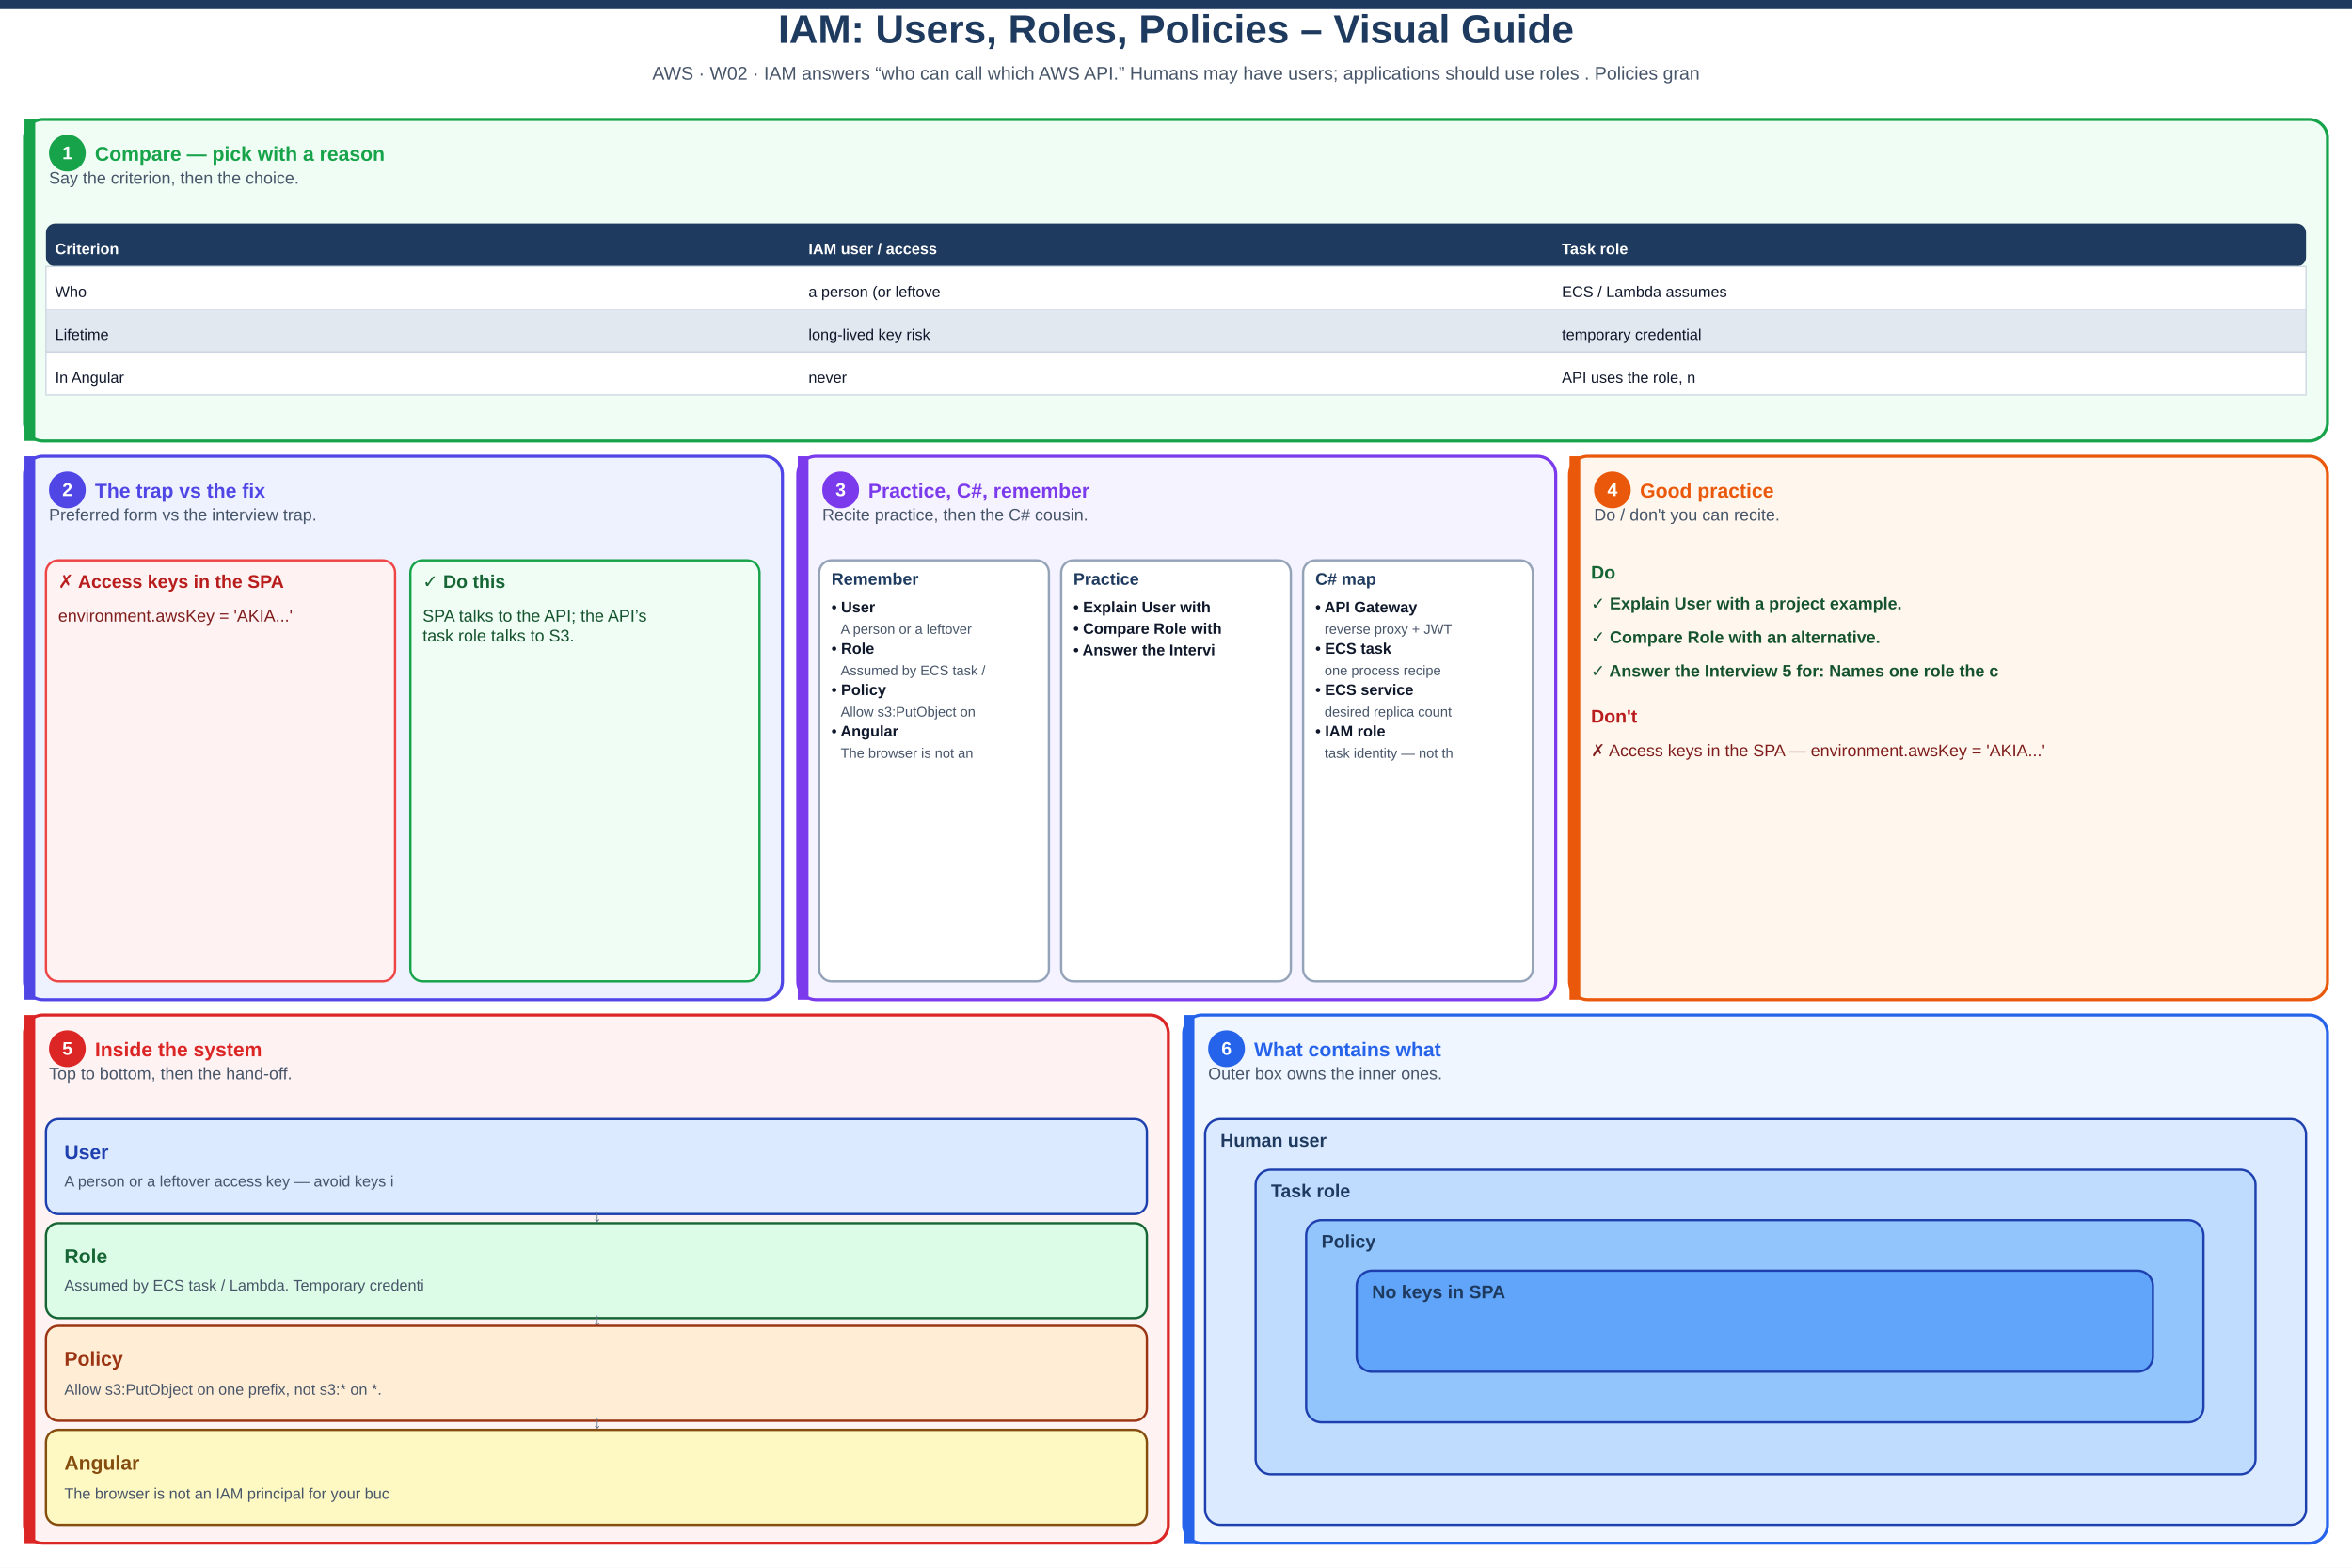
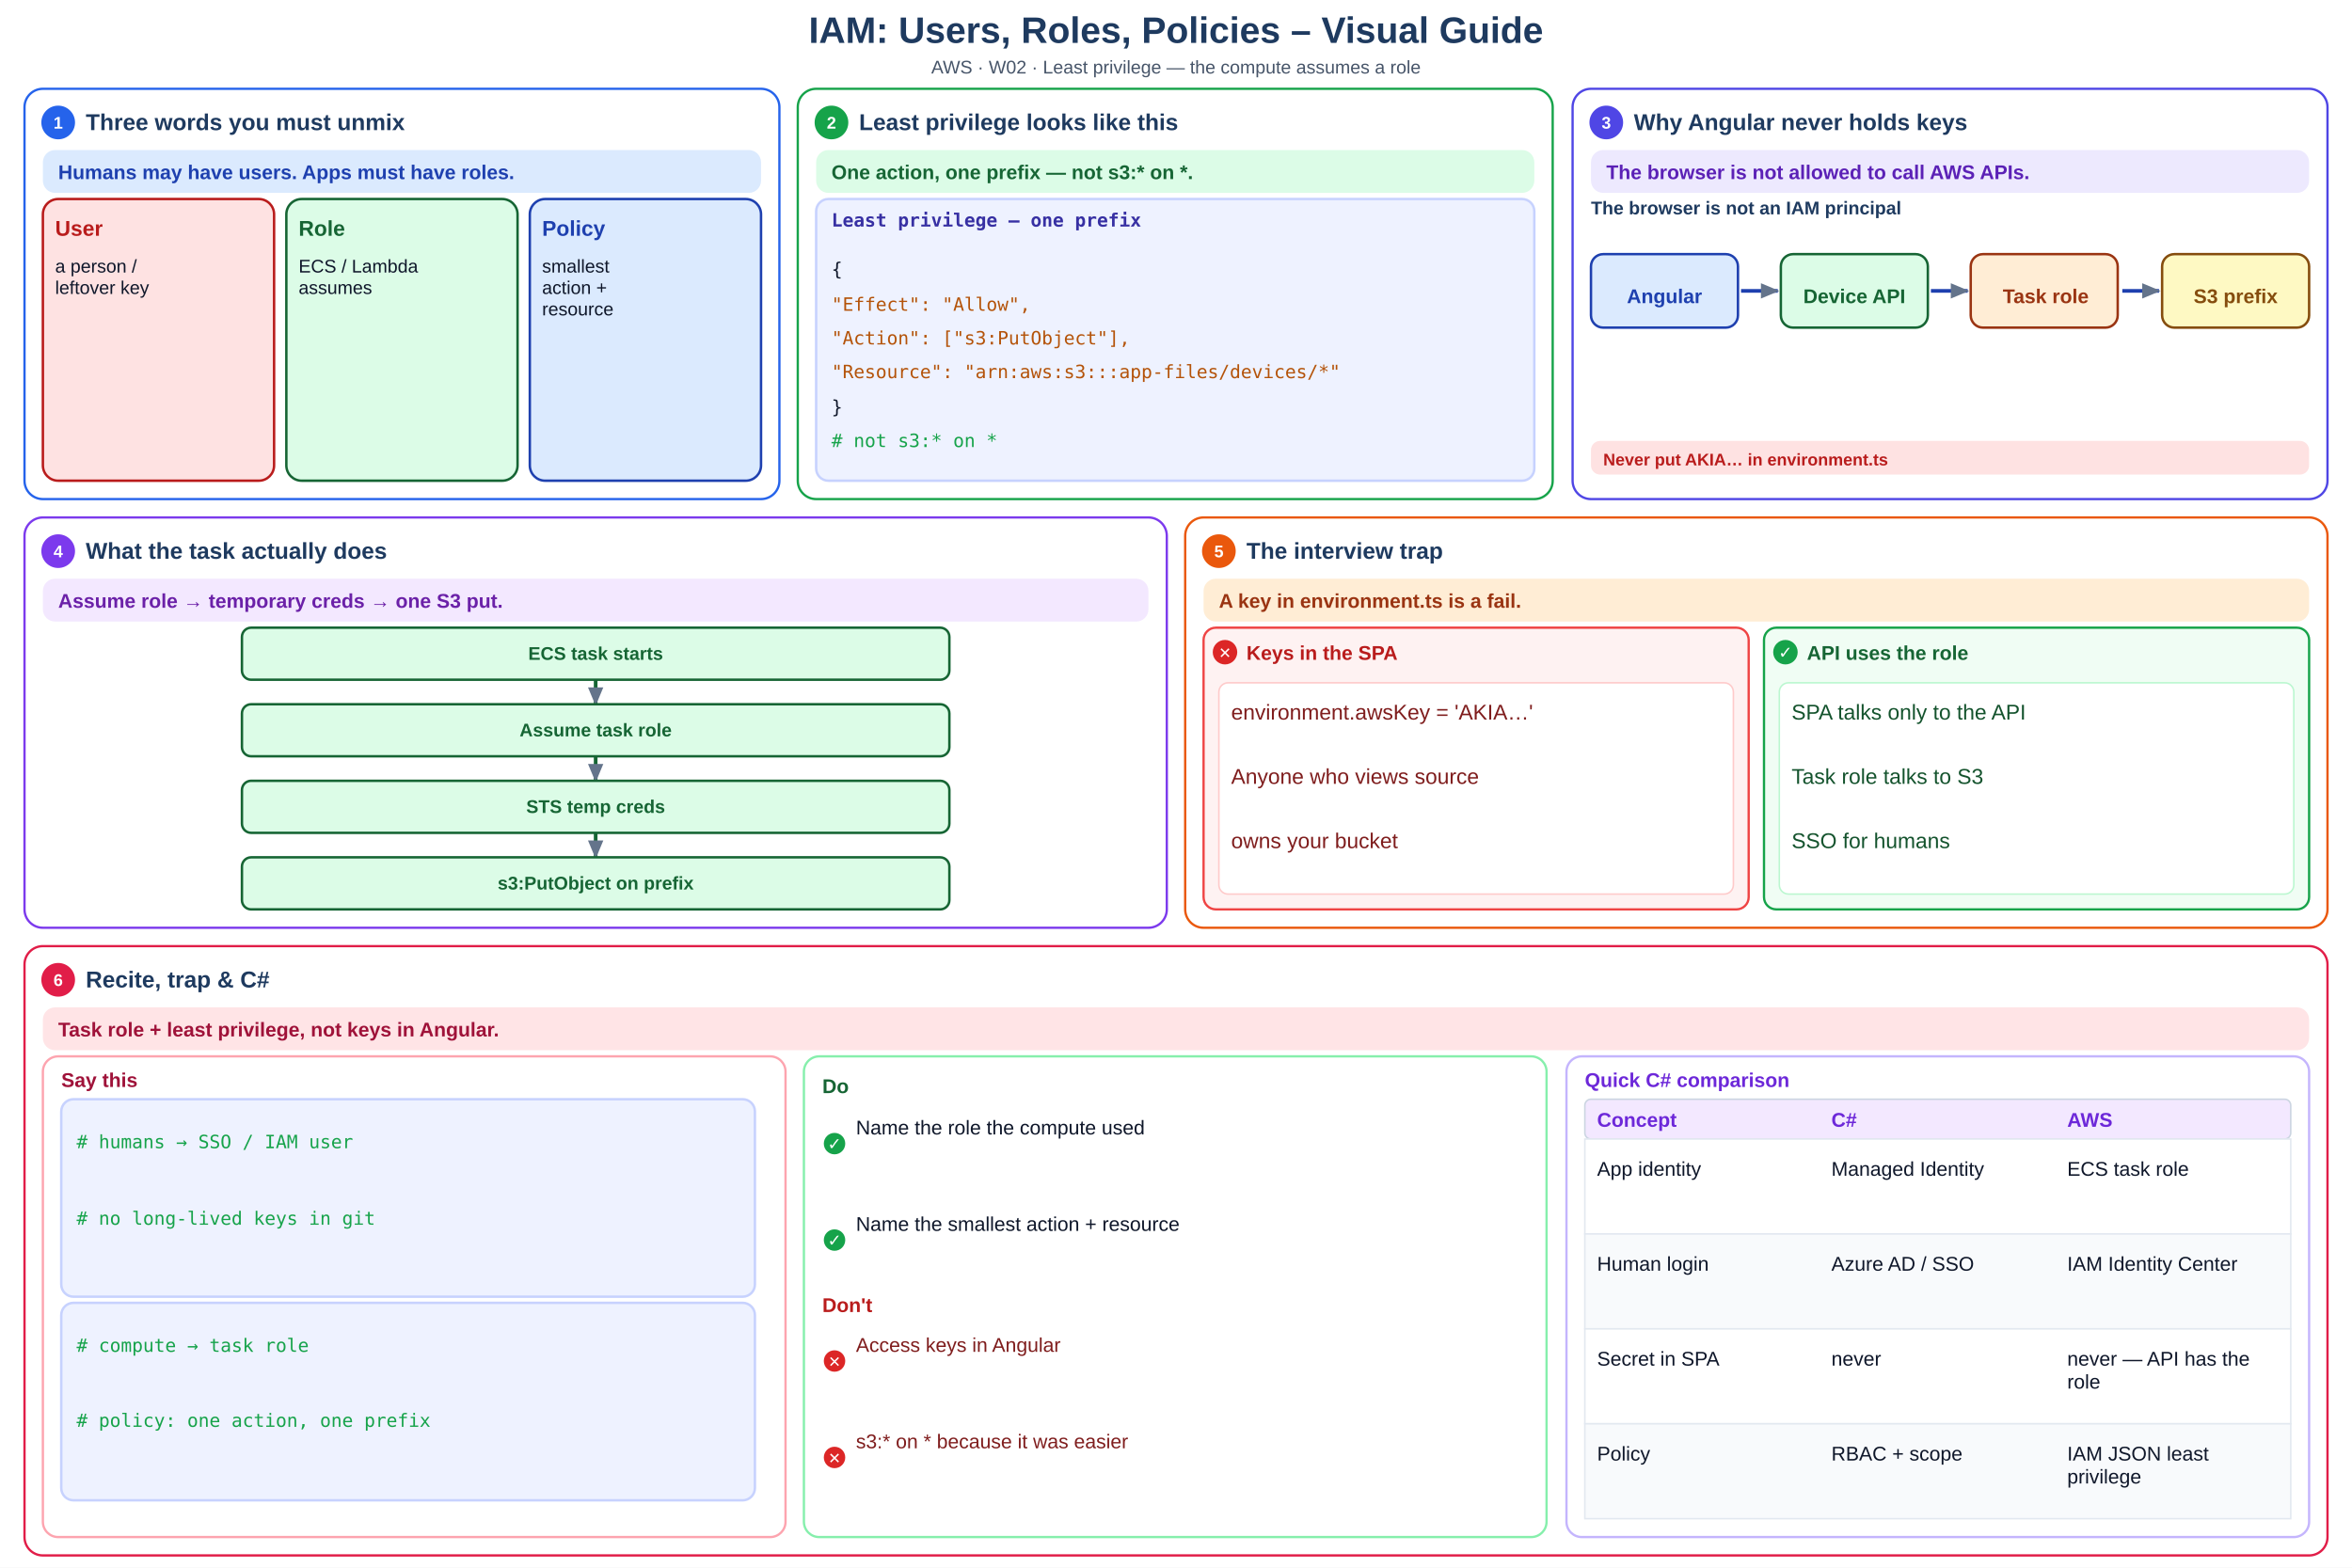
<svg xmlns="http://www.w3.org/2000/svg" width="1536" height="1024" viewBox="0 0 1536 1024">
  <defs>
-     <marker id="arrow" markerWidth="8" markerHeight="8" refX="6" refY="4" orient="auto">
-       <path d="M0,0 L8,4 L0,8 z" fill="#64748b" />
+     <marker id="arrow" markerWidth="12" markerHeight="10" refX="11" refY="5" orient="auto" markerUnits="userSpaceOnUse">
+       <path d="M0,0 L12,5 L0,10 z" fill="#64748b" />
    </marker>
  </defs>
  <rect x="0" y="0" width="1536" height="1024" rx="0" fill="#ffffff" />
-   <rect x="0" y="0" width="1536" height="6" rx="0" fill="#1e3a5f" />
-   <text x="768" y="28" fill="#1e3a5f" font-size="26" font-weight="800" text-anchor="middle" font-family="Segoe UI,Arial,sans-serif">IAM: Users, Roles, Policies  –  Visual Guide</text>
-   <text x="768" y="52" fill="#475569" font-size="12" font-weight="500" text-anchor="middle" font-family="Segoe UI,Arial,sans-serif">AWS  ·  W02  ·  IAM answers “who can call which AWS API.” Humans may have users; applications should use roles . Policies gran</text>
-   <rect x="16" y="78" width="1504" height="210" rx="12" fill="#f0fdf4" stroke="#16a34a" stroke-width="2" />
-   <rect x="16" y="78" width="7" height="210" rx="0" fill="#16a34a" />
-   <circle cx="44" cy="100" r="12" fill="#16a34a" />
-   <text x="44" y="104" fill="#fff" font-size="12" font-weight="800" text-anchor="middle" font-family="Segoe UI,Arial,sans-serif">1</text>
-   <text x="62" y="105" fill="#16a34a" font-size="13" font-weight="800" text-anchor="start" font-family="Segoe UI,Arial,sans-serif">Compare — pick with a reason</text>
-   <text x="32" y="120" fill="#475569" font-size="11" font-weight="500" text-anchor="start" font-family="Segoe UI,Arial,sans-serif">
-     <tspan x="32" dy="0">Say the criterion, then the choice.</tspan>
-   </text>
-   <rect x="30" y="146" width="1476" height="28" rx="6" fill="#1e3a5f" />
-   <text x="36" y="166" fill="#fff" font-size="10" font-weight="700" text-anchor="start" font-family="Segoe UI,Arial,sans-serif">Criterion</text>
-   <text x="528" y="166" fill="#fff" font-size="10" font-weight="700" text-anchor="start" font-family="Segoe UI,Arial,sans-serif">IAM user / access </text>
-   <text x="1020" y="166" fill="#fff" font-size="10" font-weight="700" text-anchor="start" font-family="Segoe UI,Arial,sans-serif">Task role</text>
-   <rect x="30" y="174" width="1476" height="28" rx="0" fill="#ffffff" stroke="#cbd5e1" stroke-width="0.8" />
-   <text x="36" y="194" fill="#0f172a" font-size="10" font-weight="500" text-anchor="start" font-family="Segoe UI,Arial,sans-serif">Who</text>
-   <text x="528" y="194" fill="#0f172a" font-size="10" font-weight="500" text-anchor="start" font-family="Segoe UI,Arial,sans-serif">a person (or leftove</text>
-   <text x="1020" y="194" fill="#0f172a" font-size="10" font-weight="500" text-anchor="start" font-family="Segoe UI,Arial,sans-serif">ECS / Lambda assumes</text>
-   <rect x="30" y="202" width="1476" height="28" rx="0" fill="#e2e8f0" stroke="#cbd5e1" stroke-width="0.8" />
-   <text x="36" y="222" fill="#0f172a" font-size="10" font-weight="500" text-anchor="start" font-family="Segoe UI,Arial,sans-serif">Lifetime</text>
-   <text x="528" y="222" fill="#0f172a" font-size="10" font-weight="500" text-anchor="start" font-family="Segoe UI,Arial,sans-serif">long-lived key risk</text>
-   <text x="1020" y="222" fill="#0f172a" font-size="10" font-weight="500" text-anchor="start" font-family="Segoe UI,Arial,sans-serif">temporary credential</text>
-   <rect x="30" y="230" width="1476" height="28" rx="0" fill="#ffffff" stroke="#cbd5e1" stroke-width="0.8" />
-   <text x="36" y="250" fill="#0f172a" font-size="10" font-weight="500" text-anchor="start" font-family="Segoe UI,Arial,sans-serif">In Angular</text>
-   <text x="528" y="250" fill="#0f172a" font-size="10" font-weight="500" text-anchor="start" font-family="Segoe UI,Arial,sans-serif">never</text>
-   <text x="1020" y="250" fill="#0f172a" font-size="10" font-weight="500" text-anchor="start" font-family="Segoe UI,Arial,sans-serif">API uses the role, n</text>
-   <rect x="16" y="298" width="495" height="355" rx="12" fill="#eef2ff" stroke="#4f46e5" stroke-width="2" />
-   <rect x="16" y="298" width="7" height="355" rx="0" fill="#4f46e5" />
-   <circle cx="44" cy="320" r="12" fill="#4f46e5" />
-   <text x="44" y="324" fill="#fff" font-size="12" font-weight="800" text-anchor="middle" font-family="Segoe UI,Arial,sans-serif">2</text>
-   <text x="62" y="325" fill="#4f46e5" font-size="13" font-weight="800" text-anchor="start" font-family="Segoe UI,Arial,sans-serif">The trap vs the fix</text>
-   <text x="32" y="340" fill="#475569" font-size="11" font-weight="500" text-anchor="start" font-family="Segoe UI,Arial,sans-serif">
-     <tspan x="32" dy="0">Preferred form vs the interview trap.</tspan>
-   </text>
-   <rect x="30" y="366" width="228" height="275" rx="8" fill="#fef2f2" stroke="#ef4444" stroke-width="1.5" />
-   <text x="38" y="384" fill="#b91c1c" font-size="12" font-weight="800" text-anchor="start" font-family="Segoe UI,Arial,sans-serif">✗  Access keys in the SPA</text>
-   <text x="38" y="406" fill="#7f1d1d" font-size="11" font-weight="500" text-anchor="start" font-family="Segoe UI,Arial,sans-serif">
-     <tspan x="38" dy="0">environment.awsKey = 'AKIA...'</tspan>
-   </text>
-   <rect x="268" y="366" width="228" height="275" rx="8" fill="#f0fdf4" stroke="#16a34a" stroke-width="1.5" />
-   <text x="276" y="384" fill="#166534" font-size="12" font-weight="800" text-anchor="start" font-family="Segoe UI,Arial,sans-serif">✓  Do this</text>
-   <text x="276" y="406" fill="#14532d" font-size="11" font-weight="500" text-anchor="start" font-family="Segoe UI,Arial,sans-serif">
-     <tspan x="276" dy="0">SPA talks to the API; the API’s</tspan>
-     <tspan x="276" dy="13">task role talks to S3.</tspan>
-   </text>
-   <rect x="521" y="298" width="495" height="355" rx="12" fill="#f5f3ff" stroke="#7c3aed" stroke-width="2" />
-   <rect x="521" y="298" width="7" height="355" rx="0" fill="#7c3aed" />
-   <circle cx="549" cy="320" r="12" fill="#7c3aed" />
-   <text x="549" y="324" fill="#fff" font-size="12" font-weight="800" text-anchor="middle" font-family="Segoe UI,Arial,sans-serif">3</text>
-   <text x="567" y="325" fill="#7c3aed" font-size="13" font-weight="800" text-anchor="start" font-family="Segoe UI,Arial,sans-serif">Practice, C#, remember</text>
-   <text x="537" y="340" fill="#475569" font-size="11" font-weight="500" text-anchor="start" font-family="Segoe UI,Arial,sans-serif">
-     <tspan x="537" dy="0">Recite practice, then the C# cousin.</tspan>
-   </text>
-   <rect x="535" y="366" width="150" height="275" rx="8" fill="#fff" stroke="#94a3b8" stroke-width="1.5" />
-   <text x="543" y="382" fill="#1e3a5f" font-size="11" font-weight="800" text-anchor="start" font-family="Segoe UI,Arial,sans-serif">Remember</text>
-   <text x="543" y="400" fill="#0f172a" font-size="10" font-weight="700" text-anchor="start" font-family="Segoe UI,Arial,sans-serif">• User</text>
-   <text x="549" y="414" fill="#475569" font-size="9" font-weight="500" text-anchor="start" font-family="Segoe UI,Arial,sans-serif">A person or a leftover</text>
-   <text x="543" y="427" fill="#0f172a" font-size="10" font-weight="700" text-anchor="start" font-family="Segoe UI,Arial,sans-serif">• Role</text>
-   <text x="549" y="441" fill="#475569" font-size="9" font-weight="500" text-anchor="start" font-family="Segoe UI,Arial,sans-serif">Assumed by ECS task / </text>
-   <text x="543" y="454" fill="#0f172a" font-size="10" font-weight="700" text-anchor="start" font-family="Segoe UI,Arial,sans-serif">• Policy</text>
-   <text x="549" y="468" fill="#475569" font-size="9" font-weight="500" text-anchor="start" font-family="Segoe UI,Arial,sans-serif">Allow s3:PutObject on </text>
-   <text x="543" y="481" fill="#0f172a" font-size="10" font-weight="700" text-anchor="start" font-family="Segoe UI,Arial,sans-serif">• Angular</text>
-   <text x="549" y="495" fill="#475569" font-size="9" font-weight="500" text-anchor="start" font-family="Segoe UI,Arial,sans-serif">The browser is not an </text>
-   <rect x="693" y="366" width="150" height="275" rx="8" fill="#fff" stroke="#94a3b8" stroke-width="1.5" />
-   <text x="701" y="382" fill="#1e3a5f" font-size="11" font-weight="800" text-anchor="start" font-family="Segoe UI,Arial,sans-serif">Practice</text>
-   <text x="701" y="400" fill="#0f172a" font-size="10" font-weight="700" text-anchor="start" font-family="Segoe UI,Arial,sans-serif">• Explain User with </text>
-   <text x="701" y="414" fill="#0f172a" font-size="10" font-weight="700" text-anchor="start" font-family="Segoe UI,Arial,sans-serif">• Compare Role with </text>
-   <text x="701" y="428" fill="#0f172a" font-size="10" font-weight="700" text-anchor="start" font-family="Segoe UI,Arial,sans-serif">• Answer the Intervi</text>
-   <rect x="851" y="366" width="150" height="275" rx="8" fill="#fff" stroke="#94a3b8" stroke-width="1.5" />
-   <text x="859" y="382" fill="#1e3a5f" font-size="11" font-weight="800" text-anchor="start" font-family="Segoe UI,Arial,sans-serif">C# map</text>
-   <text x="859" y="400" fill="#0f172a" font-size="10" font-weight="700" text-anchor="start" font-family="Segoe UI,Arial,sans-serif">• API Gateway</text>
-   <text x="865" y="414" fill="#475569" font-size="9" font-weight="500" text-anchor="start" font-family="Segoe UI,Arial,sans-serif">reverse proxy + JWT</text>
-   <text x="859" y="427" fill="#0f172a" font-size="10" font-weight="700" text-anchor="start" font-family="Segoe UI,Arial,sans-serif">• ECS task</text>
-   <text x="865" y="441" fill="#475569" font-size="9" font-weight="500" text-anchor="start" font-family="Segoe UI,Arial,sans-serif">one process recipe</text>
-   <text x="859" y="454" fill="#0f172a" font-size="10" font-weight="700" text-anchor="start" font-family="Segoe UI,Arial,sans-serif">• ECS service</text>
-   <text x="865" y="468" fill="#475569" font-size="9" font-weight="500" text-anchor="start" font-family="Segoe UI,Arial,sans-serif">desired replica count</text>
-   <text x="859" y="481" fill="#0f172a" font-size="10" font-weight="700" text-anchor="start" font-family="Segoe UI,Arial,sans-serif">• IAM role</text>
-   <text x="865" y="495" fill="#475569" font-size="9" font-weight="500" text-anchor="start" font-family="Segoe UI,Arial,sans-serif">task identity — not th</text>
-   <rect x="1025" y="298" width="495" height="355" rx="12" fill="#fff7ed" stroke="#ea580c" stroke-width="2" />
-   <rect x="1025" y="298" width="7" height="355" rx="0" fill="#ea580c" />
-   <circle cx="1053" cy="320" r="12" fill="#ea580c" />
-   <text x="1053" y="324" fill="#fff" font-size="12" font-weight="800" text-anchor="middle" font-family="Segoe UI,Arial,sans-serif">4</text>
-   <text x="1071" y="325" fill="#ea580c" font-size="13" font-weight="800" text-anchor="start" font-family="Segoe UI,Arial,sans-serif">Good practice</text>
-   <text x="1041" y="340" fill="#475569" font-size="11" font-weight="500" text-anchor="start" font-family="Segoe UI,Arial,sans-serif">
-     <tspan x="1041" dy="0">Do / don't you can recite.</tspan>
-   </text>
-   <text x="1039" y="378" fill="#166534" font-size="12" font-weight="800" text-anchor="start" font-family="Segoe UI,Arial,sans-serif">Do</text>
-   <text x="1039" y="398" fill="#14532d" font-size="11" font-weight="600" text-anchor="start" font-family="Segoe UI,Arial,sans-serif">✓  Explain User with a project example.</text>
-   <text x="1039" y="420" fill="#14532d" font-size="11" font-weight="600" text-anchor="start" font-family="Segoe UI,Arial,sans-serif">✓  Compare Role with an alternative.</text>
-   <text x="1039" y="442" fill="#14532d" font-size="11" font-weight="600" text-anchor="start" font-family="Segoe UI,Arial,sans-serif">✓  Answer the Interview 5 for: Names one role the c</text>
-   <text x="1039" y="472" fill="#b91c1c" font-size="12" font-weight="800" text-anchor="start" font-family="Segoe UI,Arial,sans-serif">Don't</text>
-   <text x="1039" y="494" fill="#7f1d1d" font-size="11" font-weight="500" text-anchor="start" font-family="Segoe UI,Arial,sans-serif">
-     <tspan x="1039" dy="0">✗ Access keys in the SPA — environment.awsKey = 'AKIA...'</tspan>
-   </text>
-   <rect x="16" y="663" width="747" height="345" rx="12" fill="#fef2f2" stroke="#dc2626" stroke-width="2" />
-   <rect x="16" y="663" width="7" height="345" rx="0" fill="#dc2626" />
-   <circle cx="44" cy="685" r="12" fill="#dc2626" />
-   <text x="44" y="689" fill="#fff" font-size="12" font-weight="800" text-anchor="middle" font-family="Segoe UI,Arial,sans-serif">5</text>
-   <text x="62" y="690" fill="#dc2626" font-size="13" font-weight="800" text-anchor="start" font-family="Segoe UI,Arial,sans-serif">Inside the system</text>
-   <text x="32" y="705" fill="#475569" font-size="11" font-weight="500" text-anchor="start" font-family="Segoe UI,Arial,sans-serif">
-     <tspan x="32" dy="0">Top to bottom, then the hand-off.</tspan>
-   </text>
-   <rect x="30" y="731" width="719" height="62" rx="8" fill="#dbeafe" stroke="#1e40af" stroke-width="1.5" />
-   <text x="42" y="757" fill="#1e40af" font-size="13" font-weight="800" text-anchor="start" font-family="Segoe UI,Arial,sans-serif">User</text>
-   <text x="42" y="775" fill="#475569" font-size="10" font-weight="500" text-anchor="start" font-family="Segoe UI,Arial,sans-serif">A person or a leftover access key — avoid keys i</text>
-   <text x="390" y="798" fill="#64748b" font-size="12" font-weight="800" text-anchor="middle" font-family="Segoe UI,Arial,sans-serif">↓</text>
-   <rect x="30" y="799" width="719" height="62" rx="8" fill="#dcfce7" stroke="#166534" stroke-width="1.5" />
-   <text x="42" y="825" fill="#166534" font-size="13" font-weight="800" text-anchor="start" font-family="Segoe UI,Arial,sans-serif">Role</text>
-   <text x="42" y="843" fill="#475569" font-size="10" font-weight="500" text-anchor="start" font-family="Segoe UI,Arial,sans-serif">Assumed by ECS task / Lambda. Temporary credenti</text>
-   <text x="390" y="866" fill="#64748b" font-size="12" font-weight="800" text-anchor="middle" font-family="Segoe UI,Arial,sans-serif">↓</text>
-   <rect x="30" y="866" width="719" height="62" rx="8" fill="#ffedd5" stroke="#9a3412" stroke-width="1.5" />
-   <text x="42" y="892" fill="#9a3412" font-size="13" font-weight="800" text-anchor="start" font-family="Segoe UI,Arial,sans-serif">Policy</text>
-   <text x="42" y="911" fill="#475569" font-size="10" font-weight="500" text-anchor="start" font-family="Segoe UI,Arial,sans-serif">Allow s3:PutObject on one prefix, not s3:* on *.</text>
-   <text x="390" y="933" fill="#64748b" font-size="12" font-weight="800" text-anchor="middle" font-family="Segoe UI,Arial,sans-serif">↓</text>
-   <rect x="30" y="934" width="719" height="62" rx="8" fill="#fef9c3" stroke="#854d0e" stroke-width="1.5" />
-   <text x="42" y="960" fill="#854d0e" font-size="13" font-weight="800" text-anchor="start" font-family="Segoe UI,Arial,sans-serif">Angular</text>
-   <text x="42" y="979" fill="#475569" font-size="10" font-weight="500" text-anchor="start" font-family="Segoe UI,Arial,sans-serif">The browser is not an IAM principal for your buc</text>
-   <rect x="773" y="663" width="747" height="345" rx="12" fill="#eff6ff" stroke="#2563eb" stroke-width="2" />
-   <rect x="773" y="663" width="7" height="345" rx="0" fill="#2563eb" />
-   <circle cx="801" cy="685" r="12" fill="#2563eb" />
-   <text x="801" y="689" fill="#fff" font-size="12" font-weight="800" text-anchor="middle" font-family="Segoe UI,Arial,sans-serif">6</text>
-   <text x="819" y="690" fill="#2563eb" font-size="13" font-weight="800" text-anchor="start" font-family="Segoe UI,Arial,sans-serif">What contains what</text>
-   <text x="789" y="705" fill="#475569" font-size="11" font-weight="500" text-anchor="start" font-family="Segoe UI,Arial,sans-serif">
-     <tspan x="789" dy="0">Outer box owns the inner ones.</tspan>
-   </text>
-   <rect x="787" y="731" width="719" height="265" rx="10" fill="#dbeafe" stroke="#1e40af" stroke-width="1.5" />
-   <text x="797" y="749" fill="#1e3a5f" font-size="12" font-weight="800" text-anchor="start" font-family="Segoe UI,Arial,sans-serif">Human user</text>
-   <rect x="820" y="764" width="653" height="199" rx="10" fill="#bfdbfe" stroke="#1e40af" stroke-width="1.5" />
-   <text x="830" y="782" fill="#1e3a5f" font-size="12" font-weight="800" text-anchor="start" font-family="Segoe UI,Arial,sans-serif">Task role</text>
-   <rect x="853" y="797" width="586" height="132" rx="10" fill="#93c5fd" stroke="#1e40af" stroke-width="1.5" />
-   <text x="863" y="815" fill="#1e3a5f" font-size="12" font-weight="800" text-anchor="start" font-family="Segoe UI,Arial,sans-serif">Policy</text>
-   <rect x="886" y="830" width="520" height="66" rx="10" fill="#60a5fa" stroke="#1e40af" stroke-width="1.5" />
-   <text x="896" y="848" fill="#1e3a5f" font-size="12" font-weight="800" text-anchor="start" font-family="Segoe UI,Arial,sans-serif">No keys in SPA</text>
+   <text x="768" y="28" fill="#1e3a5f" font-size="24" font-weight="800" text-anchor="middle" font-family="Segoe UI,Arial,sans-serif">IAM: Users, Roles, Policies  –  Visual Guide</text>
+   <text x="768" y="48" fill="#475569" font-size="12" font-weight="500" text-anchor="middle" font-family="Segoe UI,Arial,sans-serif">AWS · W02  ·  Least privilege — the compute assumes a role</text>
+   <rect x="16" y="58" width="493" height="268" rx="12" fill="#fff" stroke="#2563eb" stroke-width="1.5" />
+   <circle cx="38" cy="80" r="11" fill="#2563eb" />
+   <text x="38" y="84" fill="#fff" font-size="11" font-weight="800" text-anchor="middle" font-family="Segoe UI,Arial,sans-serif">1</text>
+   <text x="56" y="85" fill="#1e3a5f" font-size="15" font-weight="800" text-anchor="start" font-family="Segoe UI,Arial,sans-serif">Three words you must unmix</text>
+   <rect x="28" y="98" width="469" height="28" rx="8" fill="#dbeafe" />
+   <text x="38" y="117" fill="#1e40af" font-size="13" font-weight="700" text-anchor="start" font-family="Segoe UI,Arial,sans-serif">Humans may have users. Apps must have roles.</text>
+   <rect x="28" y="130" width="151" height="184" rx="10" fill="#fee2e2" stroke="#b91c1c" stroke-width="1.6" />
+   <text x="36" y="154" fill="#b91c1c" font-size="14" font-weight="800" text-anchor="start" font-family="Segoe UI,Arial,sans-serif">User</text>
+   <text x="36" y="178" fill="#0f172a" font-size="12" font-weight="500" font-family="Segoe UI,Arial,sans-serif">
+     <tspan x="36" dy="0">a person /</tspan>
+     <tspan x="36" dy="14">leftover key</tspan>
+   </text>
+   <rect x="187" y="130" width="151" height="184" rx="10" fill="#dcfce7" stroke="#166534" stroke-width="1.6" />
+   <text x="195" y="154" fill="#166534" font-size="14" font-weight="800" text-anchor="start" font-family="Segoe UI,Arial,sans-serif">Role</text>
+   <text x="195" y="178" fill="#0f172a" font-size="12" font-weight="500" font-family="Segoe UI,Arial,sans-serif">
+     <tspan x="195" dy="0">ECS / Lambda</tspan>
+     <tspan x="195" dy="14">assumes</tspan>
+   </text>
+   <rect x="346" y="130" width="151" height="184" rx="10" fill="#dbeafe" stroke="#1e40af" stroke-width="1.6" />
+   <text x="354" y="154" fill="#1e40af" font-size="14" font-weight="800" text-anchor="start" font-family="Segoe UI,Arial,sans-serif">Policy</text>
+   <text x="354" y="178" fill="#0f172a" font-size="12" font-weight="500" font-family="Segoe UI,Arial,sans-serif">
+     <tspan x="354" dy="0">smallest</tspan>
+     <tspan x="354" dy="14">action +</tspan>
+     <tspan x="354" dy="14">resource</tspan>
+   </text>
+   <rect x="521" y="58" width="493" height="268" rx="12" fill="#fff" stroke="#16a34a" stroke-width="1.5" />
+   <circle cx="543" cy="80" r="11" fill="#16a34a" />
+   <text x="543" y="84" fill="#fff" font-size="11" font-weight="800" text-anchor="middle" font-family="Segoe UI,Arial,sans-serif">2</text>
+   <text x="561" y="85" fill="#1e3a5f" font-size="15" font-weight="800" text-anchor="start" font-family="Segoe UI,Arial,sans-serif">Least privilege looks like this</text>
+   <rect x="533" y="98" width="469" height="28" rx="8" fill="#dcfce7" />
+   <text x="543" y="117" fill="#166534" font-size="13" font-weight="700" text-anchor="start" font-family="Segoe UI,Arial,sans-serif">One action, one prefix — not s3:* on *.</text>
+   <rect x="533" y="130" width="469" height="184" rx="8" fill="#eef2ff" stroke="#c7d2fe" stroke-width="1.6" />
+   <text x="543" y="148" fill="#3730a3" font-size="12" font-weight="800" text-anchor="start" font-family="Consolas,Menlo,monospace">Least privilege — one prefix</text>
+   <text x="543" y="180" fill="#0f172a" font-size="12" font-weight="500" text-anchor="start" font-family="Consolas,Menlo,monospace">{</text>
+   <text x="543" y="203" fill="#b45309" font-size="12" font-weight="500" text-anchor="start" font-family="Consolas,Menlo,monospace">  "Effect": "Allow",</text>
+   <text x="543" y="225" fill="#b45309" font-size="12" font-weight="500" text-anchor="start" font-family="Consolas,Menlo,monospace">  "Action": ["s3:PutObject"],</text>
+   <text x="543" y="247" fill="#b45309" font-size="12" font-weight="500" text-anchor="start" font-family="Consolas,Menlo,monospace">  "Resource": "arn:aws:s3:::app-files/devices/*"</text>
+   <text x="543" y="270" fill="#0f172a" font-size="12" font-weight="500" text-anchor="start" font-family="Consolas,Menlo,monospace">}</text>
+   <text x="543" y="292" fill="#16a34a" font-size="12" font-weight="500" text-anchor="start" font-family="Consolas,Menlo,monospace"># not s3:* on *</text>
+   <rect x="1027" y="58" width="493" height="268" rx="12" fill="#fff" stroke="#4f46e5" stroke-width="1.5" />
+   <circle cx="1049" cy="80" r="11" fill="#4f46e5" />
+   <text x="1049" y="84" fill="#fff" font-size="11" font-weight="800" text-anchor="middle" font-family="Segoe UI,Arial,sans-serif">3</text>
+   <text x="1067" y="85" fill="#1e3a5f" font-size="15" font-weight="800" text-anchor="start" font-family="Segoe UI,Arial,sans-serif">Why Angular never holds keys</text>
+   <rect x="1039" y="98" width="469" height="28" rx="8" fill="#ede9fe" />
+   <text x="1049" y="117" fill="#5b21b6" font-size="13" font-weight="700" text-anchor="start" font-family="Segoe UI,Arial,sans-serif">The browser is not allowed to call AWS APIs.</text>
+   <text x="1039" y="140" fill="#1e3a5f" font-size="12" font-weight="800" text-anchor="start" font-family="Segoe UI,Arial,sans-serif">The browser is not an IAM principal</text>
+   <rect x="1039" y="166" width="96" height="48" rx="8" fill="#dbeafe" stroke="#1e40af" stroke-width="1.6" />
+   <text x="1087" y="198" fill="#1e40af" font-size="13" font-weight="700" text-anchor="middle" font-family="Segoe UI,Arial,sans-serif">Angular</text>
+   <line x1="1137" y1="190" x2="1161" y2="190" stroke="#1e40af" stroke-width="2.4" marker-end="url(#arrow)" />
+   <rect x="1163" y="166" width="96" height="48" rx="8" fill="#dcfce7" stroke="#166534" stroke-width="1.6" />
+   <text x="1211" y="198" fill="#166534" font-size="13" font-weight="700" text-anchor="middle" font-family="Segoe UI,Arial,sans-serif">Device API</text>
+   <line x1="1261" y1="190" x2="1285" y2="190" stroke="#1e40af" stroke-width="2.4" marker-end="url(#arrow)" />
+   <rect x="1287" y="166" width="96" height="48" rx="8" fill="#ffedd5" stroke="#9a3412" stroke-width="1.6" />
+   <text x="1336" y="198" fill="#9a3412" font-size="13" font-weight="700" text-anchor="middle" font-family="Segoe UI,Arial,sans-serif">Task role</text>
+   <line x1="1386" y1="190" x2="1410" y2="190" stroke="#1e40af" stroke-width="2.4" marker-end="url(#arrow)" />
+   <rect x="1412" y="166" width="96" height="48" rx="8" fill="#fef9c3" stroke="#854d0e" stroke-width="1.6" />
+   <text x="1460" y="198" fill="#854d0e" font-size="13" font-weight="700" text-anchor="middle" font-family="Segoe UI,Arial,sans-serif">S3 prefix</text>
+   <rect x="1039" y="288" width="469" height="22" rx="6" fill="#fee2e2" />
+   <text x="1047" y="304" fill="#b91c1c" font-size="11" font-weight="700" text-anchor="start" font-family="Segoe UI,Arial,sans-serif">Never put AKIA… in environment.ts</text>
+   <rect x="16" y="338" width="746" height="268" rx="12" fill="#fff" stroke="#7c3aed" stroke-width="1.5" />
+   <circle cx="38" cy="360" r="11" fill="#7c3aed" />
+   <text x="38" y="364" fill="#fff" font-size="11" font-weight="800" text-anchor="middle" font-family="Segoe UI,Arial,sans-serif">4</text>
+   <text x="56" y="365" fill="#1e3a5f" font-size="15" font-weight="800" text-anchor="start" font-family="Segoe UI,Arial,sans-serif">What the task actually does</text>
+   <rect x="28" y="378" width="722" height="28" rx="8" fill="#f3e8ff" />
+   <text x="38" y="397" fill="#6b21a8" font-size="13" font-weight="700" text-anchor="start" font-family="Segoe UI,Arial,sans-serif">Assume role → temporary creds → one S3 put.</text>
+   <rect x="158" y="410" width="462" height="34" rx="6" fill="#dcfce7" stroke="#166534" stroke-width="1.6" />
+   <text x="389" y="431" fill="#166534" font-size="12" font-weight="700" text-anchor="middle" font-family="Segoe UI,Arial,sans-serif">ECS task starts</text>
+   <line x1="389" y1="444" x2="389" y2="460" stroke="#166534" stroke-width="2.4" marker-end="url(#arrow)" />
+   <rect x="158" y="460" width="462" height="34" rx="6" fill="#dcfce7" stroke="#166534" stroke-width="1.6" />
+   <text x="389" y="481" fill="#166534" font-size="12" font-weight="700" text-anchor="middle" font-family="Segoe UI,Arial,sans-serif">Assume task role</text>
+   <line x1="389" y1="494" x2="389" y2="510" stroke="#166534" stroke-width="2.4" marker-end="url(#arrow)" />
+   <rect x="158" y="510" width="462" height="34" rx="6" fill="#dcfce7" stroke="#166534" stroke-width="1.6" />
+   <text x="389" y="531" fill="#166534" font-size="12" font-weight="700" text-anchor="middle" font-family="Segoe UI,Arial,sans-serif">STS temp creds</text>
+   <line x1="389" y1="544" x2="389" y2="560" stroke="#166534" stroke-width="2.4" marker-end="url(#arrow)" />
+   <rect x="158" y="560" width="462" height="34" rx="6" fill="#dcfce7" stroke="#166534" stroke-width="1.6" />
+   <text x="389" y="581" fill="#166534" font-size="12" font-weight="700" text-anchor="middle" font-family="Segoe UI,Arial,sans-serif">s3:PutObject on prefix</text>
+   <rect x="774" y="338" width="746" height="268" rx="12" fill="#fff" stroke="#ea580c" stroke-width="1.5" />
+   <circle cx="796" cy="360" r="11" fill="#ea580c" />
+   <text x="796" y="364" fill="#fff" font-size="11" font-weight="800" text-anchor="middle" font-family="Segoe UI,Arial,sans-serif">5</text>
+   <text x="814" y="365" fill="#1e3a5f" font-size="15" font-weight="800" text-anchor="start" font-family="Segoe UI,Arial,sans-serif">The interview trap</text>
+   <rect x="786" y="378" width="722" height="28" rx="8" fill="#ffedd5" />
+   <text x="796" y="397" fill="#9a3412" font-size="13" font-weight="700" text-anchor="start" font-family="Segoe UI,Arial,sans-serif">A key in environment.ts is a fail.</text>
+   <rect x="786" y="410" width="356" height="184" rx="8" fill="#fef2f2" stroke="#ef4444" stroke-width="1.5" />
+   <circle cx="800" cy="426" r="8" fill="#dc2626" />
+   <text x="800" y="430" fill="#fff" font-size="10" font-weight="800" text-anchor="middle" font-family="Segoe UI,Arial,sans-serif">✕</text>
+   <text x="814" y="431" fill="#b91c1c" font-size="13" font-weight="800" text-anchor="start" font-family="Segoe UI,Arial,sans-serif">Keys in the SPA</text>
+   <rect x="796" y="446" width="336" height="138" rx="6" fill="#fff" stroke="#fecaca" stroke-width="1" />
+   <text x="804" y="470" fill="#7f1d1d" font-size="14" font-weight="500" font-family="Segoe UI,Arial,sans-serif">
+     <tspan x="804" dy="0">environment.awsKey = 'AKIA…'</tspan>
+   </text>
+   <text x="804" y="512" fill="#7f1d1d" font-size="14" font-weight="500" font-family="Segoe UI,Arial,sans-serif">
+     <tspan x="804" dy="0">Anyone who views source</tspan>
+   </text>
+   <text x="804" y="554" fill="#7f1d1d" font-size="14" font-weight="500" font-family="Segoe UI,Arial,sans-serif">
+     <tspan x="804" dy="0">owns your bucket</tspan>
+   </text>
+   <rect x="1152" y="410" width="356" height="184" rx="8" fill="#f0fdf4" stroke="#16a34a" stroke-width="1.5" />
+   <circle cx="1166" cy="426" r="8" fill="#16a34a" />
+   <text x="1166" y="430" fill="#fff" font-size="11" font-weight="800" text-anchor="middle" font-family="Segoe UI,Arial,sans-serif">✓</text>
+   <text x="1180" y="431" fill="#166534" font-size="13" font-weight="800" text-anchor="start" font-family="Segoe UI,Arial,sans-serif">API uses the role</text>
+   <rect x="1162" y="446" width="336" height="138" rx="6" fill="#fff" stroke="#bbf7d0" stroke-width="1" />
+   <text x="1170" y="470" fill="#14532d" font-size="14" font-weight="500" font-family="Segoe UI,Arial,sans-serif">
+     <tspan x="1170" dy="0">SPA talks only to the API</tspan>
+   </text>
+   <text x="1170" y="512" fill="#14532d" font-size="14" font-weight="500" font-family="Segoe UI,Arial,sans-serif">
+     <tspan x="1170" dy="0">Task role talks to S3</tspan>
+   </text>
+   <text x="1170" y="554" fill="#14532d" font-size="14" font-weight="500" font-family="Segoe UI,Arial,sans-serif">
+     <tspan x="1170" dy="0">SSO for humans</tspan>
+   </text>
+   <rect x="16" y="618" width="1504" height="398" rx="12" fill="#fff" stroke="#e11d48" stroke-width="1.5" />
+   <circle cx="38" cy="640" r="11" fill="#e11d48" />
+   <text x="38" y="644" fill="#fff" font-size="11" font-weight="800" text-anchor="middle" font-family="Segoe UI,Arial,sans-serif">6</text>
+   <text x="56" y="645" fill="#1e3a5f" font-size="15" font-weight="800" text-anchor="start" font-family="Segoe UI,Arial,sans-serif">Recite, trap &amp; C#</text>
+   <rect x="28" y="658" width="1480" height="28" rx="8" fill="#ffe4e6" />
+   <text x="38" y="677" fill="#9f1239" font-size="13" font-weight="700" text-anchor="start" font-family="Segoe UI,Arial,sans-serif">Task role + least privilege, not keys in Angular.</text>
+   <rect x="28" y="690" width="485" height="314" rx="10" fill="#fff" stroke="#fda4af" stroke-width="1.5" />
+   <text x="40" y="710" fill="#9f1239" font-size="13" font-weight="800" text-anchor="start" font-family="Segoe UI,Arial,sans-serif">Say this</text>
+   <rect x="40" y="718" width="453" height="129" rx="8" fill="#eef2ff" stroke="#c7d2fe" stroke-width="1.6" />
+   <text x="50" y="750" fill="#16a34a" font-size="12" font-weight="500" text-anchor="start" font-family="Consolas,Menlo,monospace"># humans → SSO / IAM user</text>
+   <text x="50" y="800" fill="#16a34a" font-size="12" font-weight="500" text-anchor="start" font-family="Consolas,Menlo,monospace"># no long-lived keys in git</text>
+   <rect x="40" y="851" width="453" height="129" rx="8" fill="#eef2ff" stroke="#c7d2fe" stroke-width="1.6" />
+   <text x="50" y="883" fill="#16a34a" font-size="12" font-weight="500" text-anchor="start" font-family="Consolas,Menlo,monospace"># compute → task role</text>
+   <text x="50" y="932" fill="#16a34a" font-size="12" font-weight="500" text-anchor="start" font-family="Consolas,Menlo,monospace"># policy: one action, one prefix</text>
+   <rect x="525" y="690" width="485" height="314" rx="10" fill="#fff" stroke="#86efac" stroke-width="1.5" />
+   <text x="537" y="714" fill="#166534" font-size="13" font-weight="800" text-anchor="start" font-family="Segoe UI,Arial,sans-serif">Do</text>
+   <circle cx="545" cy="747" r="7" fill="#16a34a" />
+   <text x="545" y="751" fill="#fff" font-size="11" font-weight="800" text-anchor="middle" font-family="Segoe UI,Arial,sans-serif">✓</text>
+   <text x="559" y="741" fill="#0f172a" font-size="13" font-weight="500" font-family="Segoe UI,Arial,sans-serif">
+     <tspan x="559" dy="0">Name the role the compute used</tspan>
+   </text>
+   <circle cx="545" cy="810" r="7" fill="#16a34a" />
+   <text x="545" y="814" fill="#fff" font-size="11" font-weight="800" text-anchor="middle" font-family="Segoe UI,Arial,sans-serif">✓</text>
+   <text x="559" y="804" fill="#0f172a" font-size="13" font-weight="500" font-family="Segoe UI,Arial,sans-serif">
+     <tspan x="559" dy="0">Name the smallest action + resource</tspan>
+   </text>
+   <text x="537" y="857" fill="#b91c1c" font-size="13" font-weight="800" text-anchor="start" font-family="Segoe UI,Arial,sans-serif">Don't</text>
+   <circle cx="545" cy="889" r="7" fill="#dc2626" />
+   <text x="545" y="893" fill="#fff" font-size="10" font-weight="800" text-anchor="middle" font-family="Segoe UI,Arial,sans-serif">✕</text>
+   <text x="559" y="883" fill="#7f1d1d" font-size="13" font-weight="500" font-family="Segoe UI,Arial,sans-serif">
+     <tspan x="559" dy="0">Access keys in Angular</tspan>
+   </text>
+   <circle cx="545" cy="952" r="7" fill="#dc2626" />
+   <text x="545" y="956" fill="#fff" font-size="10" font-weight="800" text-anchor="middle" font-family="Segoe UI,Arial,sans-serif">✕</text>
+   <text x="559" y="946" fill="#7f1d1d" font-size="13" font-weight="500" font-family="Segoe UI,Arial,sans-serif">
+     <tspan x="559" dy="0">s3:* on * because it was easier</tspan>
+   </text>
+   <rect x="1023" y="690" width="485" height="314" rx="10" fill="#fff" stroke="#c4b5fd" stroke-width="1.5" />
+   <text x="1035" y="710" fill="#6d28d9" font-size="13" font-weight="800" text-anchor="start" font-family="Segoe UI,Arial,sans-serif">Quick C# comparison</text>
+   <rect x="1035" y="718" width="461" height="26" rx="4" fill="#f3e8ff" stroke="#cbd5e1" stroke-width="1" />
+   <text x="1043" y="736" fill="#6d28d9" font-size="13" font-weight="700" text-anchor="start" font-family="Segoe UI,Arial,sans-serif">Concept</text>
+   <text x="1196" y="736" fill="#6d28d9" font-size="13" font-weight="700" text-anchor="start" font-family="Segoe UI,Arial,sans-serif">C#</text>
+   <text x="1350" y="736" fill="#6d28d9" font-size="13" font-weight="700" text-anchor="start" font-family="Segoe UI,Arial,sans-serif">AWS</text>
+   <rect x="1035" y="744" width="461" height="62" rx="0" fill="#ffffff" stroke="#e2e8f0" stroke-width="1" />
+   <text x="1043" y="768" fill="#0f172a" font-size="13" font-weight="500" font-family="Segoe UI,Arial,sans-serif">
+     <tspan x="1043" dy="0">App identity</tspan>
+   </text>
+   <text x="1196" y="768" fill="#0f172a" font-size="13" font-weight="500" font-family="Segoe UI,Arial,sans-serif">
+     <tspan x="1196" dy="0">Managed Identity</tspan>
+   </text>
+   <text x="1350" y="768" fill="#0f172a" font-size="13" font-weight="500" font-family="Segoe UI,Arial,sans-serif">
+     <tspan x="1350" dy="0">ECS task role</tspan>
+   </text>
+   <rect x="1035" y="806" width="461" height="62" rx="0" fill="#f8fafc" stroke="#e2e8f0" stroke-width="1" />
+   <text x="1043" y="830" fill="#0f172a" font-size="13" font-weight="500" font-family="Segoe UI,Arial,sans-serif">
+     <tspan x="1043" dy="0">Human login</tspan>
+   </text>
+   <text x="1196" y="830" fill="#0f172a" font-size="13" font-weight="500" font-family="Segoe UI,Arial,sans-serif">
+     <tspan x="1196" dy="0">Azure AD / SSO</tspan>
+   </text>
+   <text x="1350" y="830" fill="#0f172a" font-size="13" font-weight="500" font-family="Segoe UI,Arial,sans-serif">
+     <tspan x="1350" dy="0">IAM Identity Center</tspan>
+   </text>
+   <rect x="1035" y="868" width="461" height="62" rx="0" fill="#ffffff" stroke="#e2e8f0" stroke-width="1" />
+   <text x="1043" y="892" fill="#0f172a" font-size="13" font-weight="500" font-family="Segoe UI,Arial,sans-serif">
+     <tspan x="1043" dy="0">Secret in SPA</tspan>
+   </text>
+   <text x="1196" y="892" fill="#0f172a" font-size="13" font-weight="500" font-family="Segoe UI,Arial,sans-serif">
+     <tspan x="1196" dy="0">never</tspan>
+   </text>
+   <text x="1350" y="892" fill="#0f172a" font-size="13" font-weight="500" font-family="Segoe UI,Arial,sans-serif">
+     <tspan x="1350" dy="0">never — API has the</tspan>
+     <tspan x="1350" dy="15">role</tspan>
+   </text>
+   <rect x="1035" y="930" width="461" height="62" rx="0" fill="#f8fafc" stroke="#e2e8f0" stroke-width="1" />
+   <text x="1043" y="954" fill="#0f172a" font-size="13" font-weight="500" font-family="Segoe UI,Arial,sans-serif">
+     <tspan x="1043" dy="0">Policy</tspan>
+   </text>
+   <text x="1196" y="954" fill="#0f172a" font-size="13" font-weight="500" font-family="Segoe UI,Arial,sans-serif">
+     <tspan x="1196" dy="0">RBAC + scope</tspan>
+   </text>
+   <text x="1350" y="954" fill="#0f172a" font-size="13" font-weight="500" font-family="Segoe UI,Arial,sans-serif">
+     <tspan x="1350" dy="0">IAM JSON least</tspan>
+     <tspan x="1350" dy="15">privilege</tspan>
+   </text>
</svg>
